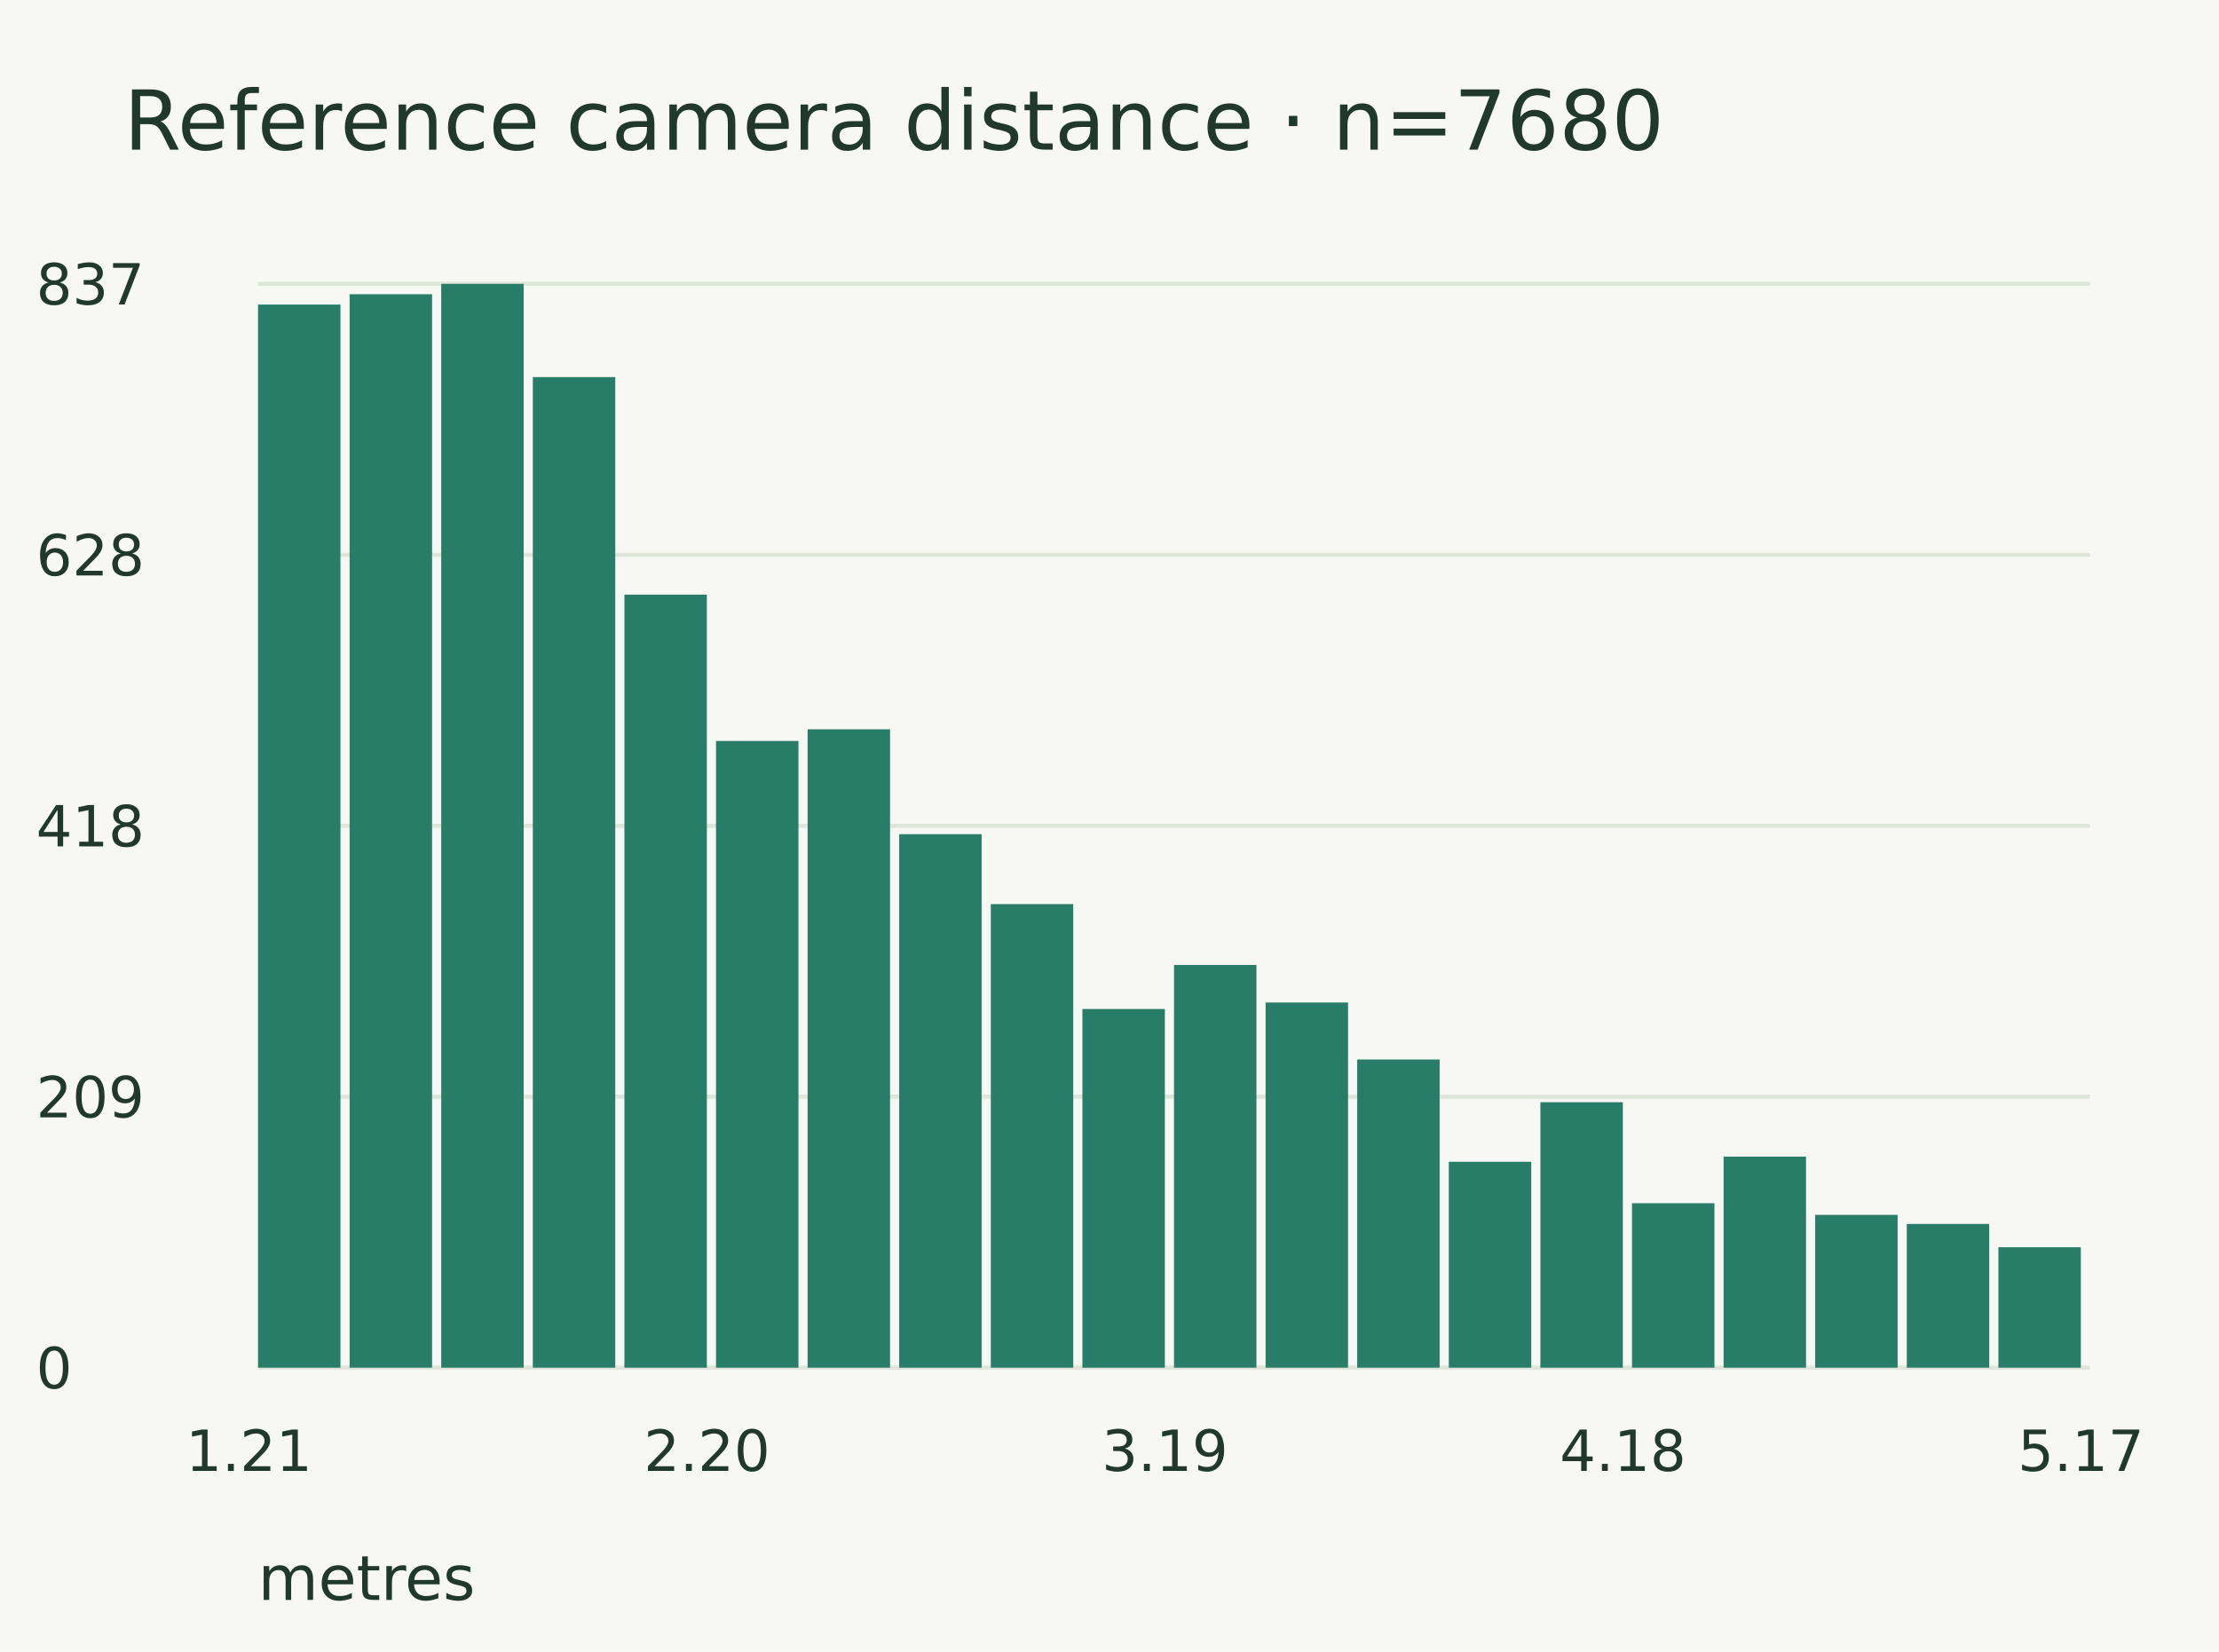
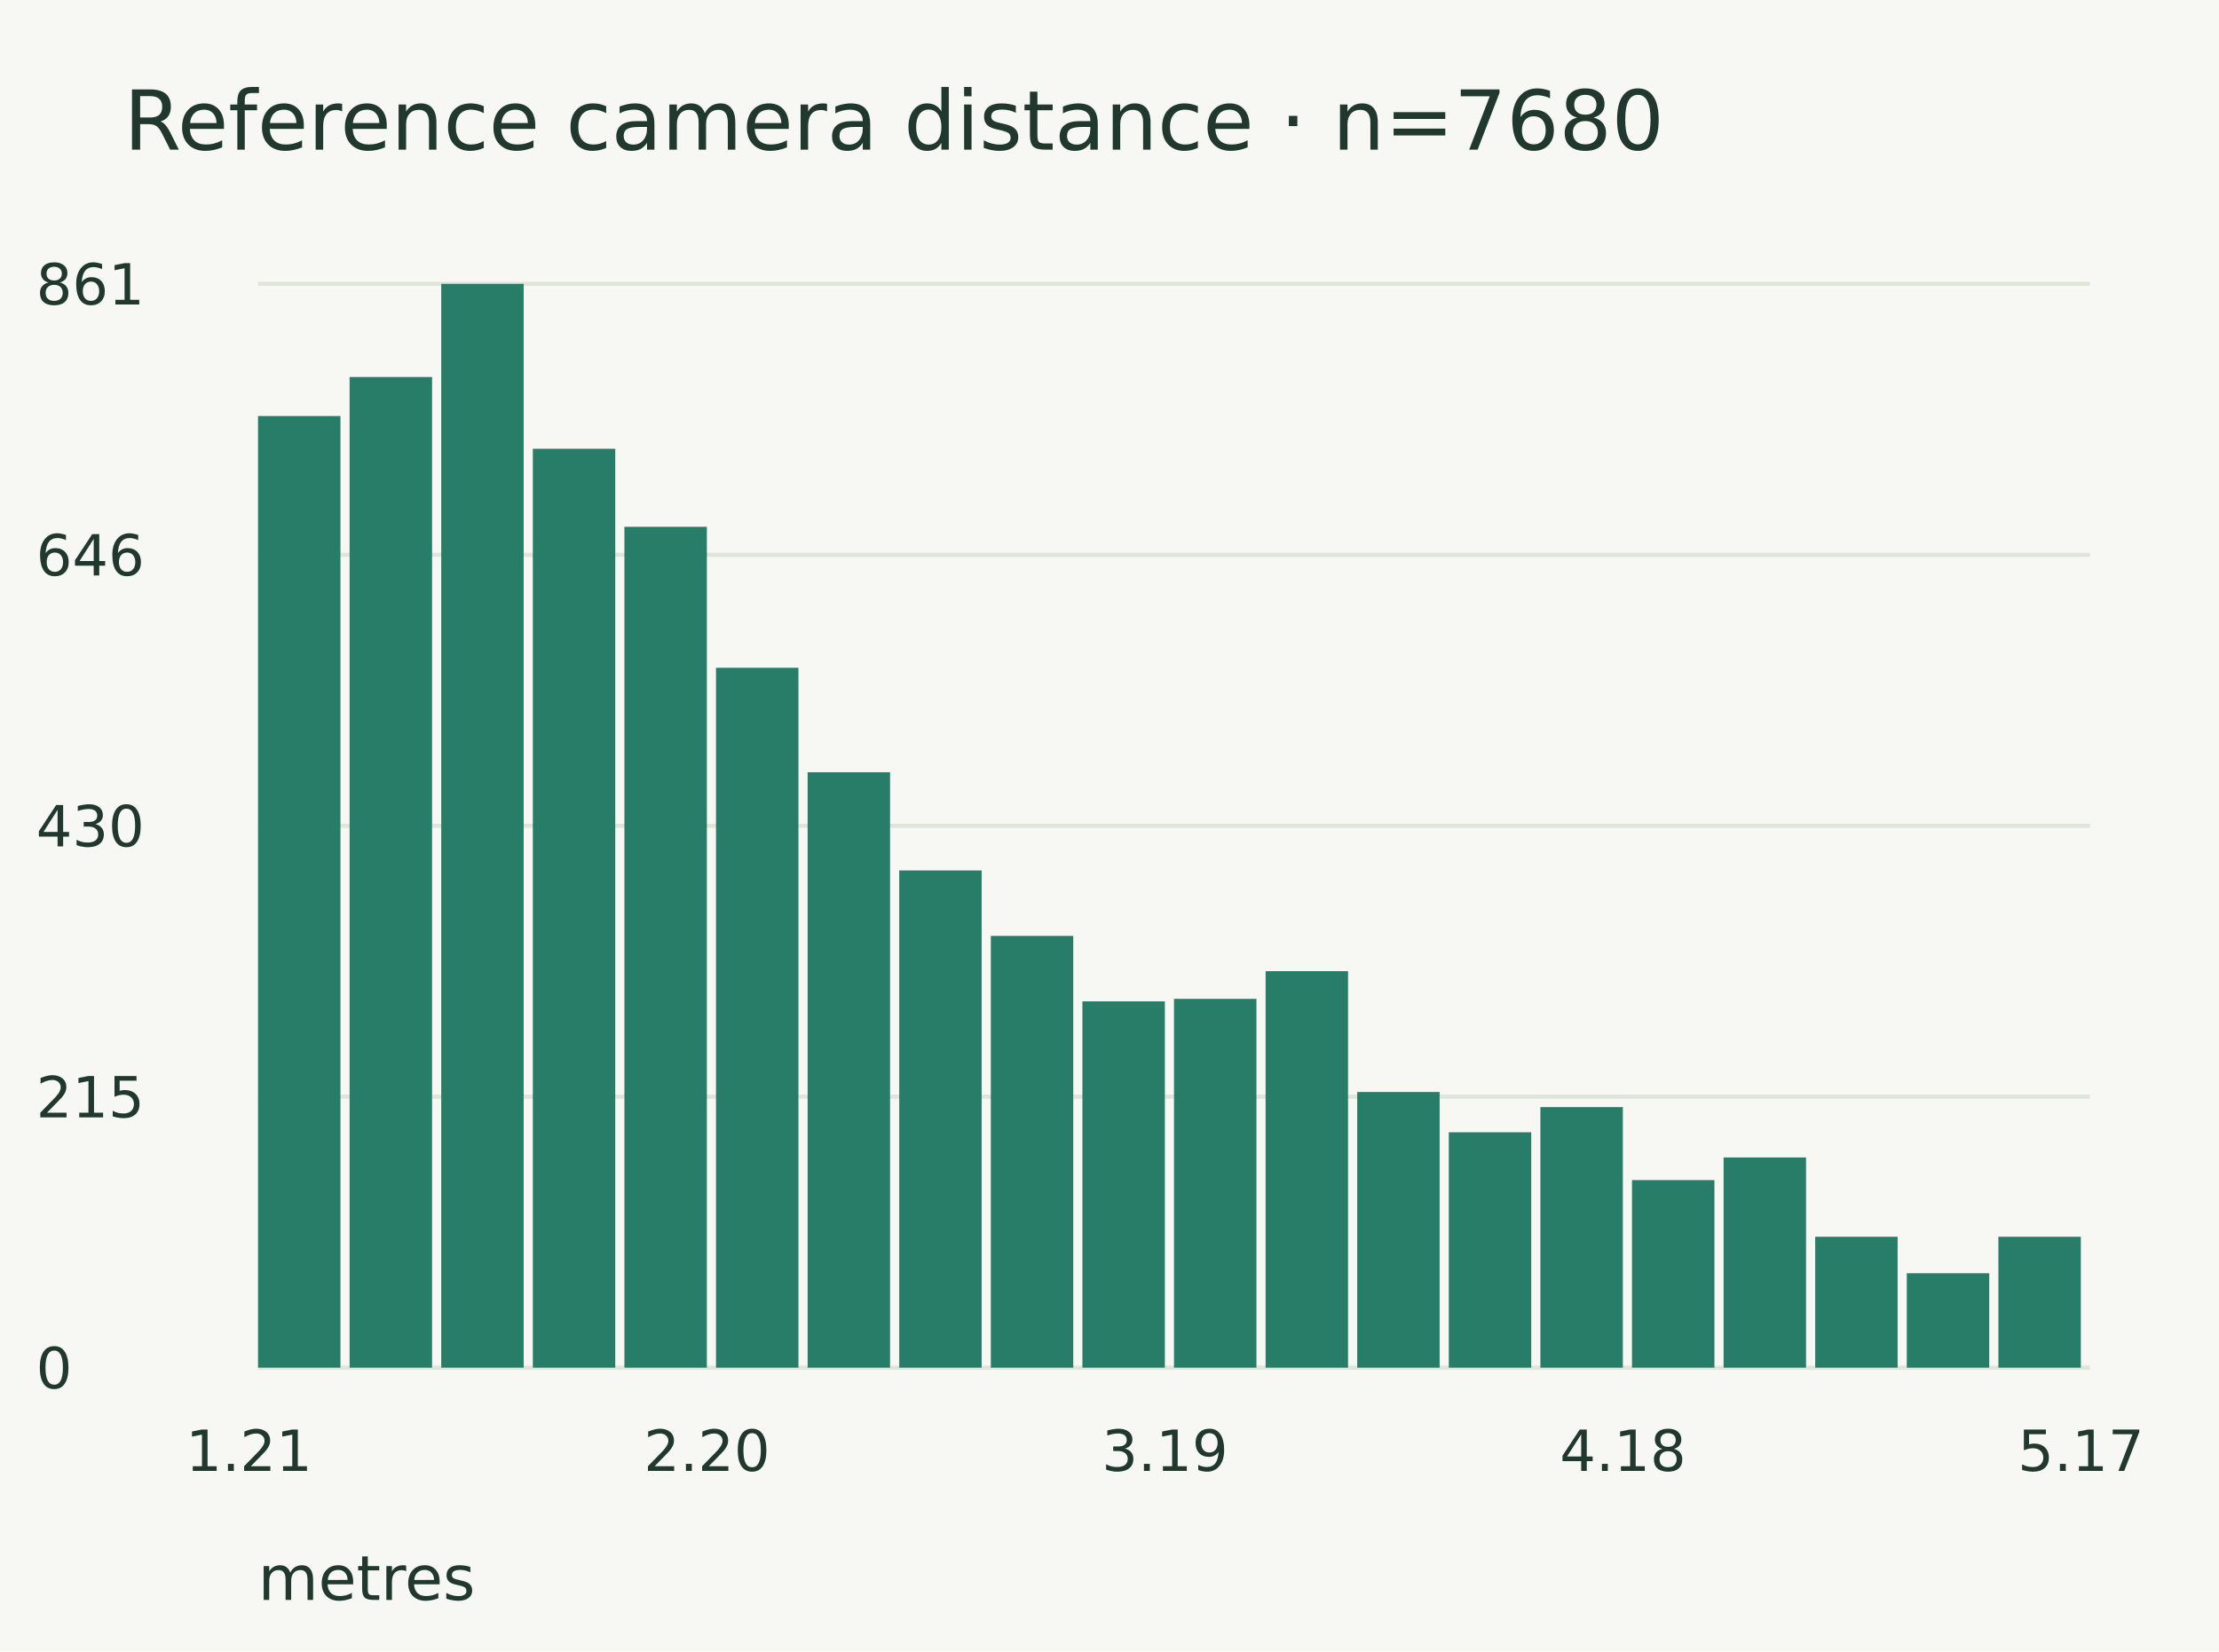
<svg xmlns="http://www.w3.org/2000/svg" width="430" height="320" viewBox="0 0 430 320">
  <rect width="100%" height="100%" fill="#f7f8f3" />
  <g font-family="DejaVu Sans" fill="#20382e">
    <text x="24.000" y="29.000" font-size="16">Reference camera distance · n=7680</text>
    <path d="M50.000,55.000 L405.000,55.000" stroke="#dfe5d9" stroke-width="0.8" fill="none" />
-     <text x="7.000" y="59.000" font-size="11">837</text>
+     <text x="7.000" y="59.000" font-size="11">861</text>
    <path d="M50.000,107.500 L405.000,107.500" stroke="#dfe5d9" stroke-width="0.8" fill="none" />
-     <text x="7.000" y="111.500" font-size="11">628</text>
+     <text x="7.000" y="111.500" font-size="11">646</text>
    <path d="M50.000,160.000 L405.000,160.000" stroke="#dfe5d9" stroke-width="0.8" fill="none" />
-     <text x="7.000" y="164.000" font-size="11">418</text>
+     <text x="7.000" y="164.000" font-size="11">430</text>
    <path d="M50.000,212.500 L405.000,212.500" stroke="#dfe5d9" stroke-width="0.8" fill="none" />
-     <text x="7.000" y="216.500" font-size="11">209</text>
+     <text x="7.000" y="216.500" font-size="11">215</text>
    <path d="M50.000,265.000 L405.000,265.000" stroke="#dfe5d9" stroke-width="0.8" fill="none" />
    <text x="7.000" y="269.000" font-size="11">0</text>
-     <rect x="50" y="59.014" width="15.975" height="205.986" fill="#287d69" />
-     <rect x="67.75" y="57.007" width="15.975" height="207.993" fill="#287d69" />
+     <rect x="50" y="80.61" width="15.975" height="184.39" fill="#287d69" />
+     <rect x="67.75" y="73.049" width="15.975" height="191.951" fill="#287d69" />
    <rect x="85.5" y="55" width="15.975" height="210" fill="#287d69" />
-     <rect x="103.25" y="73.065" width="15.975" height="191.935" fill="#287d69" />
-     <rect x="121" y="115.215" width="15.975" height="149.785" fill="#287d69" />
-     <rect x="138.75" y="143.566" width="15.975" height="121.434" fill="#287d69" />
-     <rect x="156.5" y="141.308" width="15.975" height="123.692" fill="#287d69" />
-     <rect x="174.25" y="161.631" width="15.975" height="103.369" fill="#287d69" />
-     <rect x="192" y="175.179" width="15.975" height="89.821" fill="#287d69" />
-     <rect x="209.75" y="195.502" width="15.975" height="69.498" fill="#287d69" />
-     <rect x="227.5" y="186.971" width="15.975" height="78.029" fill="#287d69" />
-     <rect x="245.25" y="194.247" width="15.975" height="70.753" fill="#287d69" />
-     <rect x="263" y="205.287" width="15.975" height="59.713" fill="#287d69" />
-     <rect x="280.75" y="225.108" width="15.975" height="39.892" fill="#287d69" />
-     <rect x="298.5" y="213.566" width="15.975" height="51.434" fill="#287d69" />
-     <rect x="316.25" y="233.136" width="15.975" height="31.864" fill="#287d69" />
-     <rect x="334" y="224.104" width="15.975" height="40.896" fill="#287d69" />
-     <rect x="351.75" y="235.394" width="15.975" height="29.606" fill="#287d69" />
-     <rect x="369.5" y="237.151" width="15.975" height="27.849" fill="#287d69" />
-     <rect x="387.25" y="241.667" width="15.975" height="23.333" fill="#287d69" />
+     <rect x="103.25" y="86.951" width="15.975" height="178.049" fill="#287d69" />
+     <rect x="121" y="102.073" width="15.975" height="162.927" fill="#287d69" />
+     <rect x="138.75" y="129.39" width="15.975" height="135.61" fill="#287d69" />
+     <rect x="156.5" y="149.634" width="15.975" height="115.366" fill="#287d69" />
+     <rect x="174.25" y="168.659" width="15.975" height="96.341" fill="#287d69" />
+     <rect x="192" y="181.341" width="15.975" height="83.659" fill="#287d69" />
+     <rect x="209.75" y="194.024" width="15.975" height="70.976" fill="#287d69" />
+     <rect x="227.5" y="193.537" width="15.975" height="71.463" fill="#287d69" />
+     <rect x="245.25" y="188.171" width="15.975" height="76.829" fill="#287d69" />
+     <rect x="263" y="211.585" width="15.975" height="53.415" fill="#287d69" />
+     <rect x="280.75" y="219.39" width="15.975" height="45.61" fill="#287d69" />
+     <rect x="298.5" y="214.512" width="15.975" height="50.488" fill="#287d69" />
+     <rect x="316.25" y="228.659" width="15.975" height="36.341" fill="#287d69" />
+     <rect x="334" y="224.268" width="15.975" height="40.732" fill="#287d69" />
+     <rect x="351.75" y="239.634" width="15.975" height="25.366" fill="#287d69" />
+     <rect x="369.5" y="246.707" width="15.975" height="18.293" fill="#287d69" />
+     <rect x="387.25" y="239.634" width="15.975" height="25.366" fill="#287d69" />
    <text x="36.000" y="285.000" font-size="11">1.21</text>
    <text x="124.750" y="285.000" font-size="11">2.20</text>
    <text x="213.500" y="285.000" font-size="11">3.19</text>
    <text x="302.250" y="285.000" font-size="11">4.18</text>
    <text x="391.000" y="285.000" font-size="11">5.17</text>
    <text x="50.000" y="310.000" font-size="12">metres</text>
  </g>
</svg>
